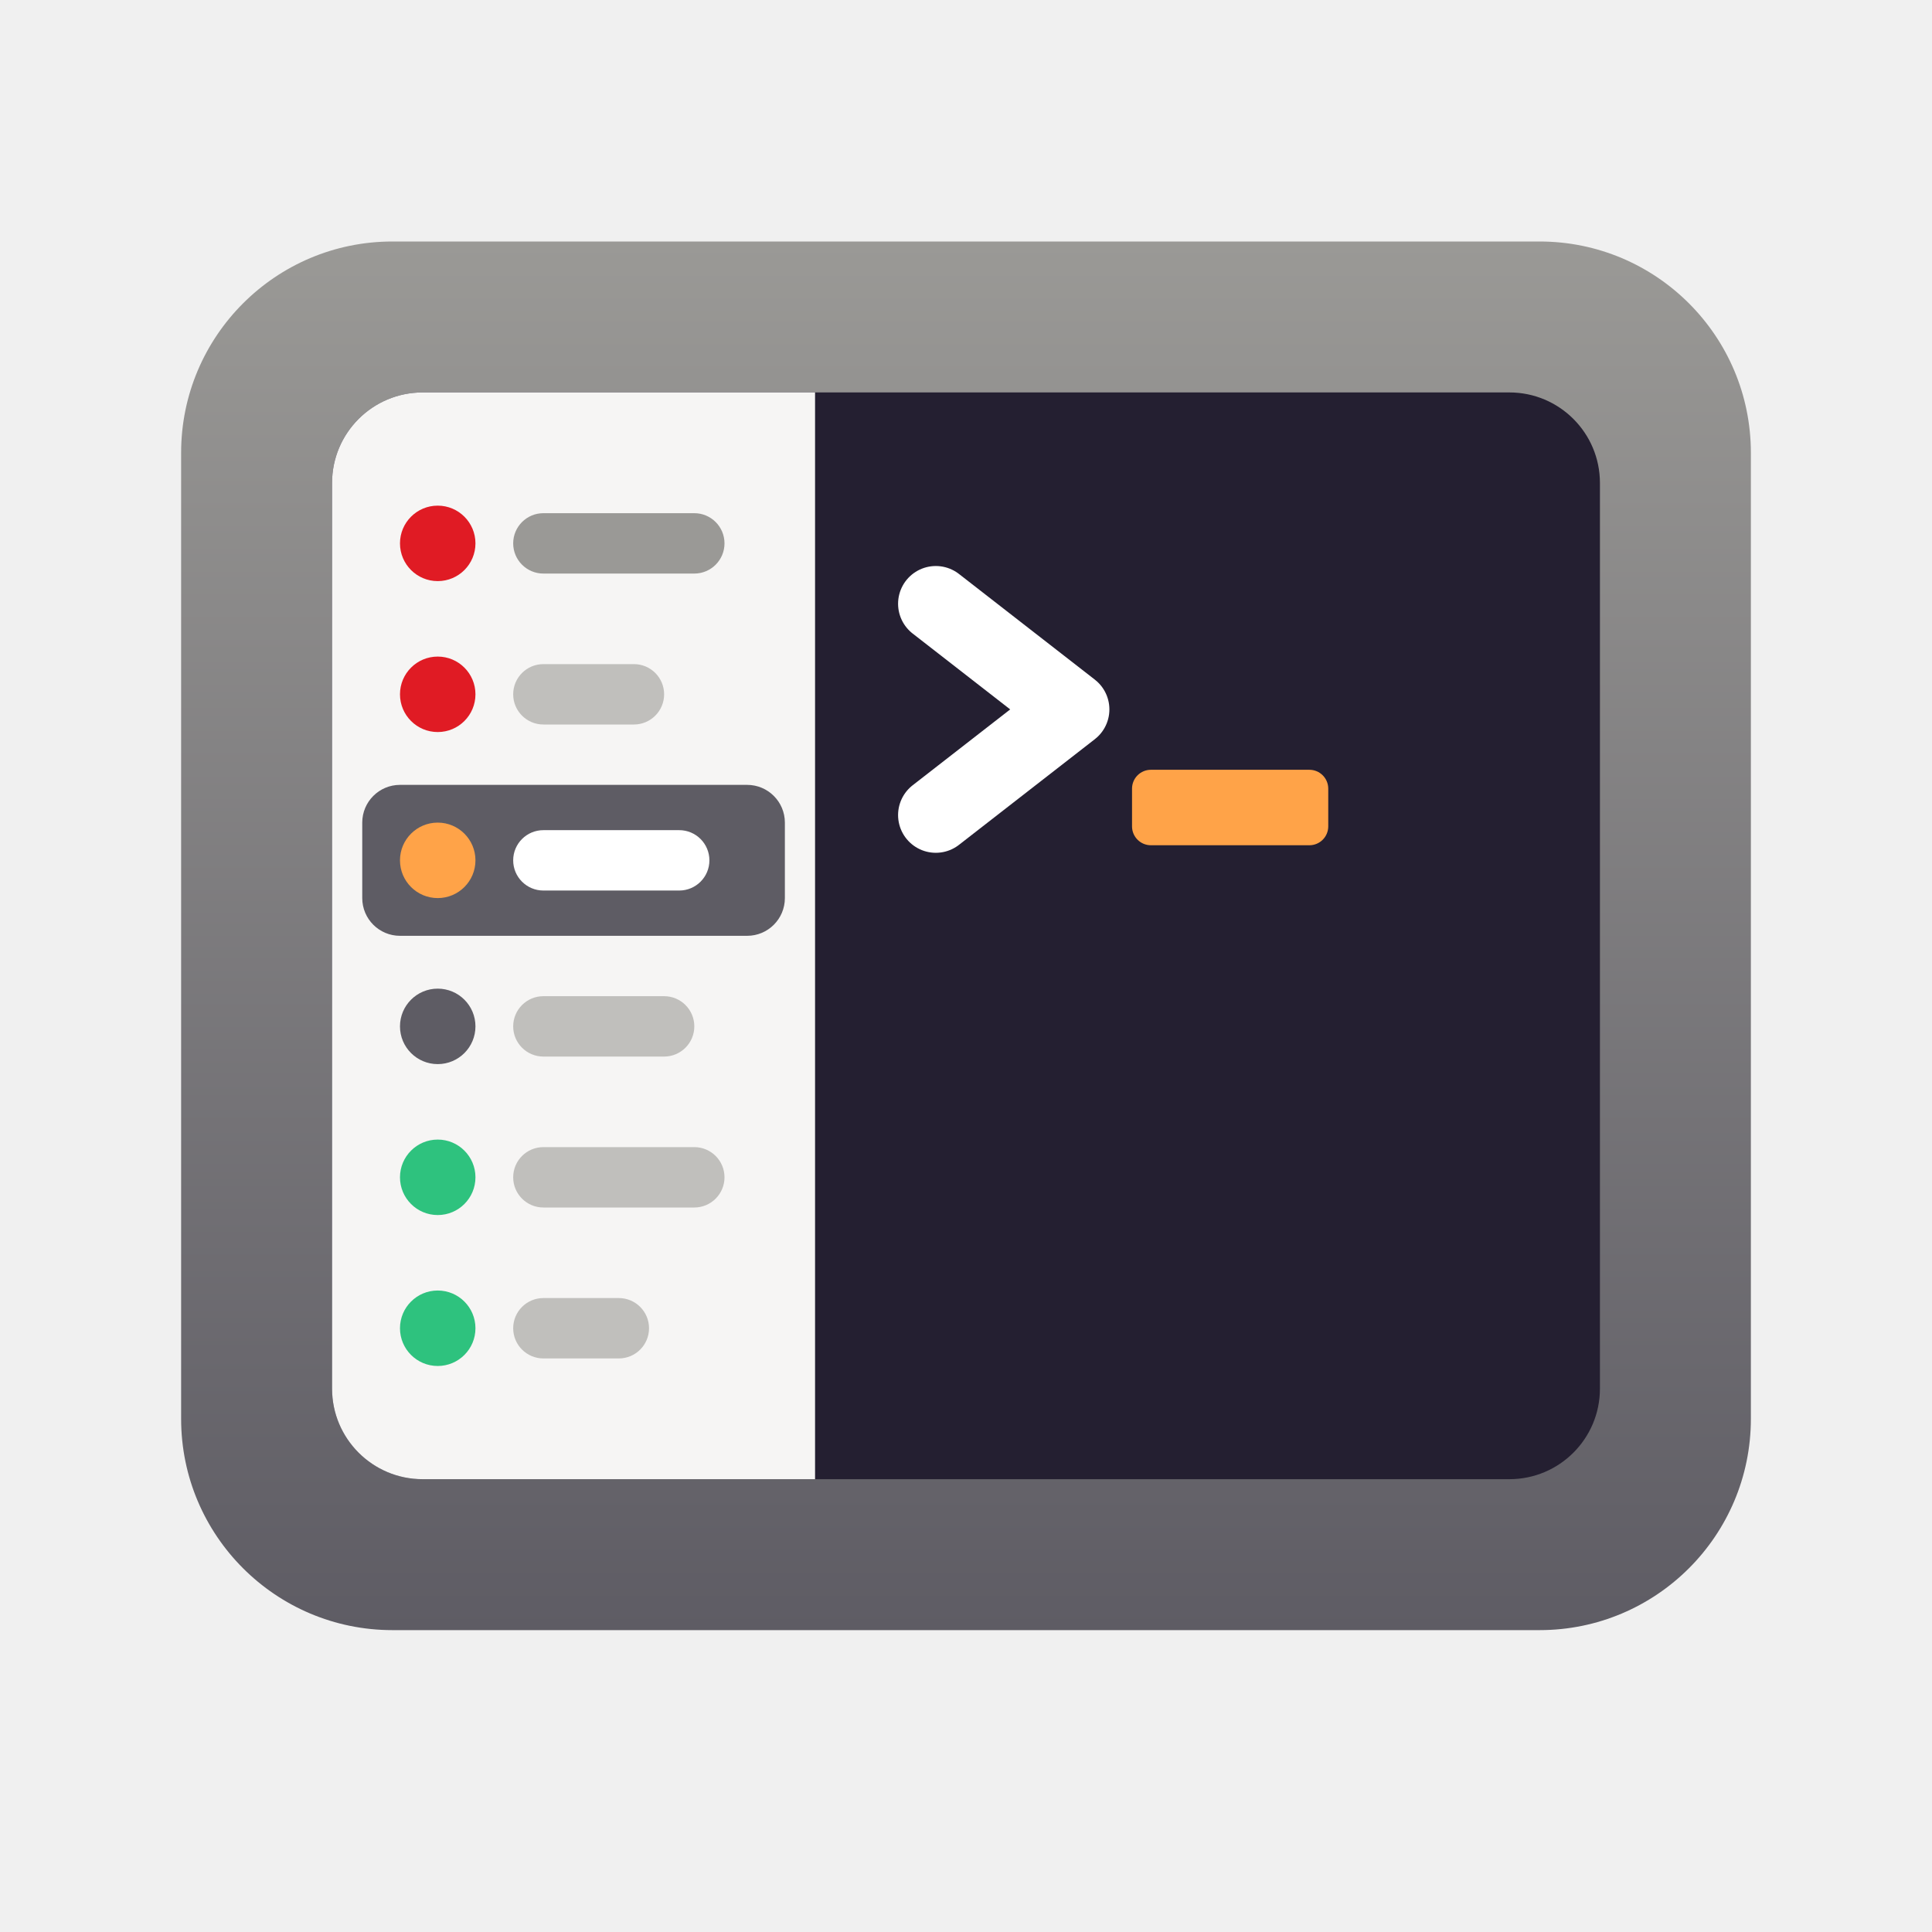
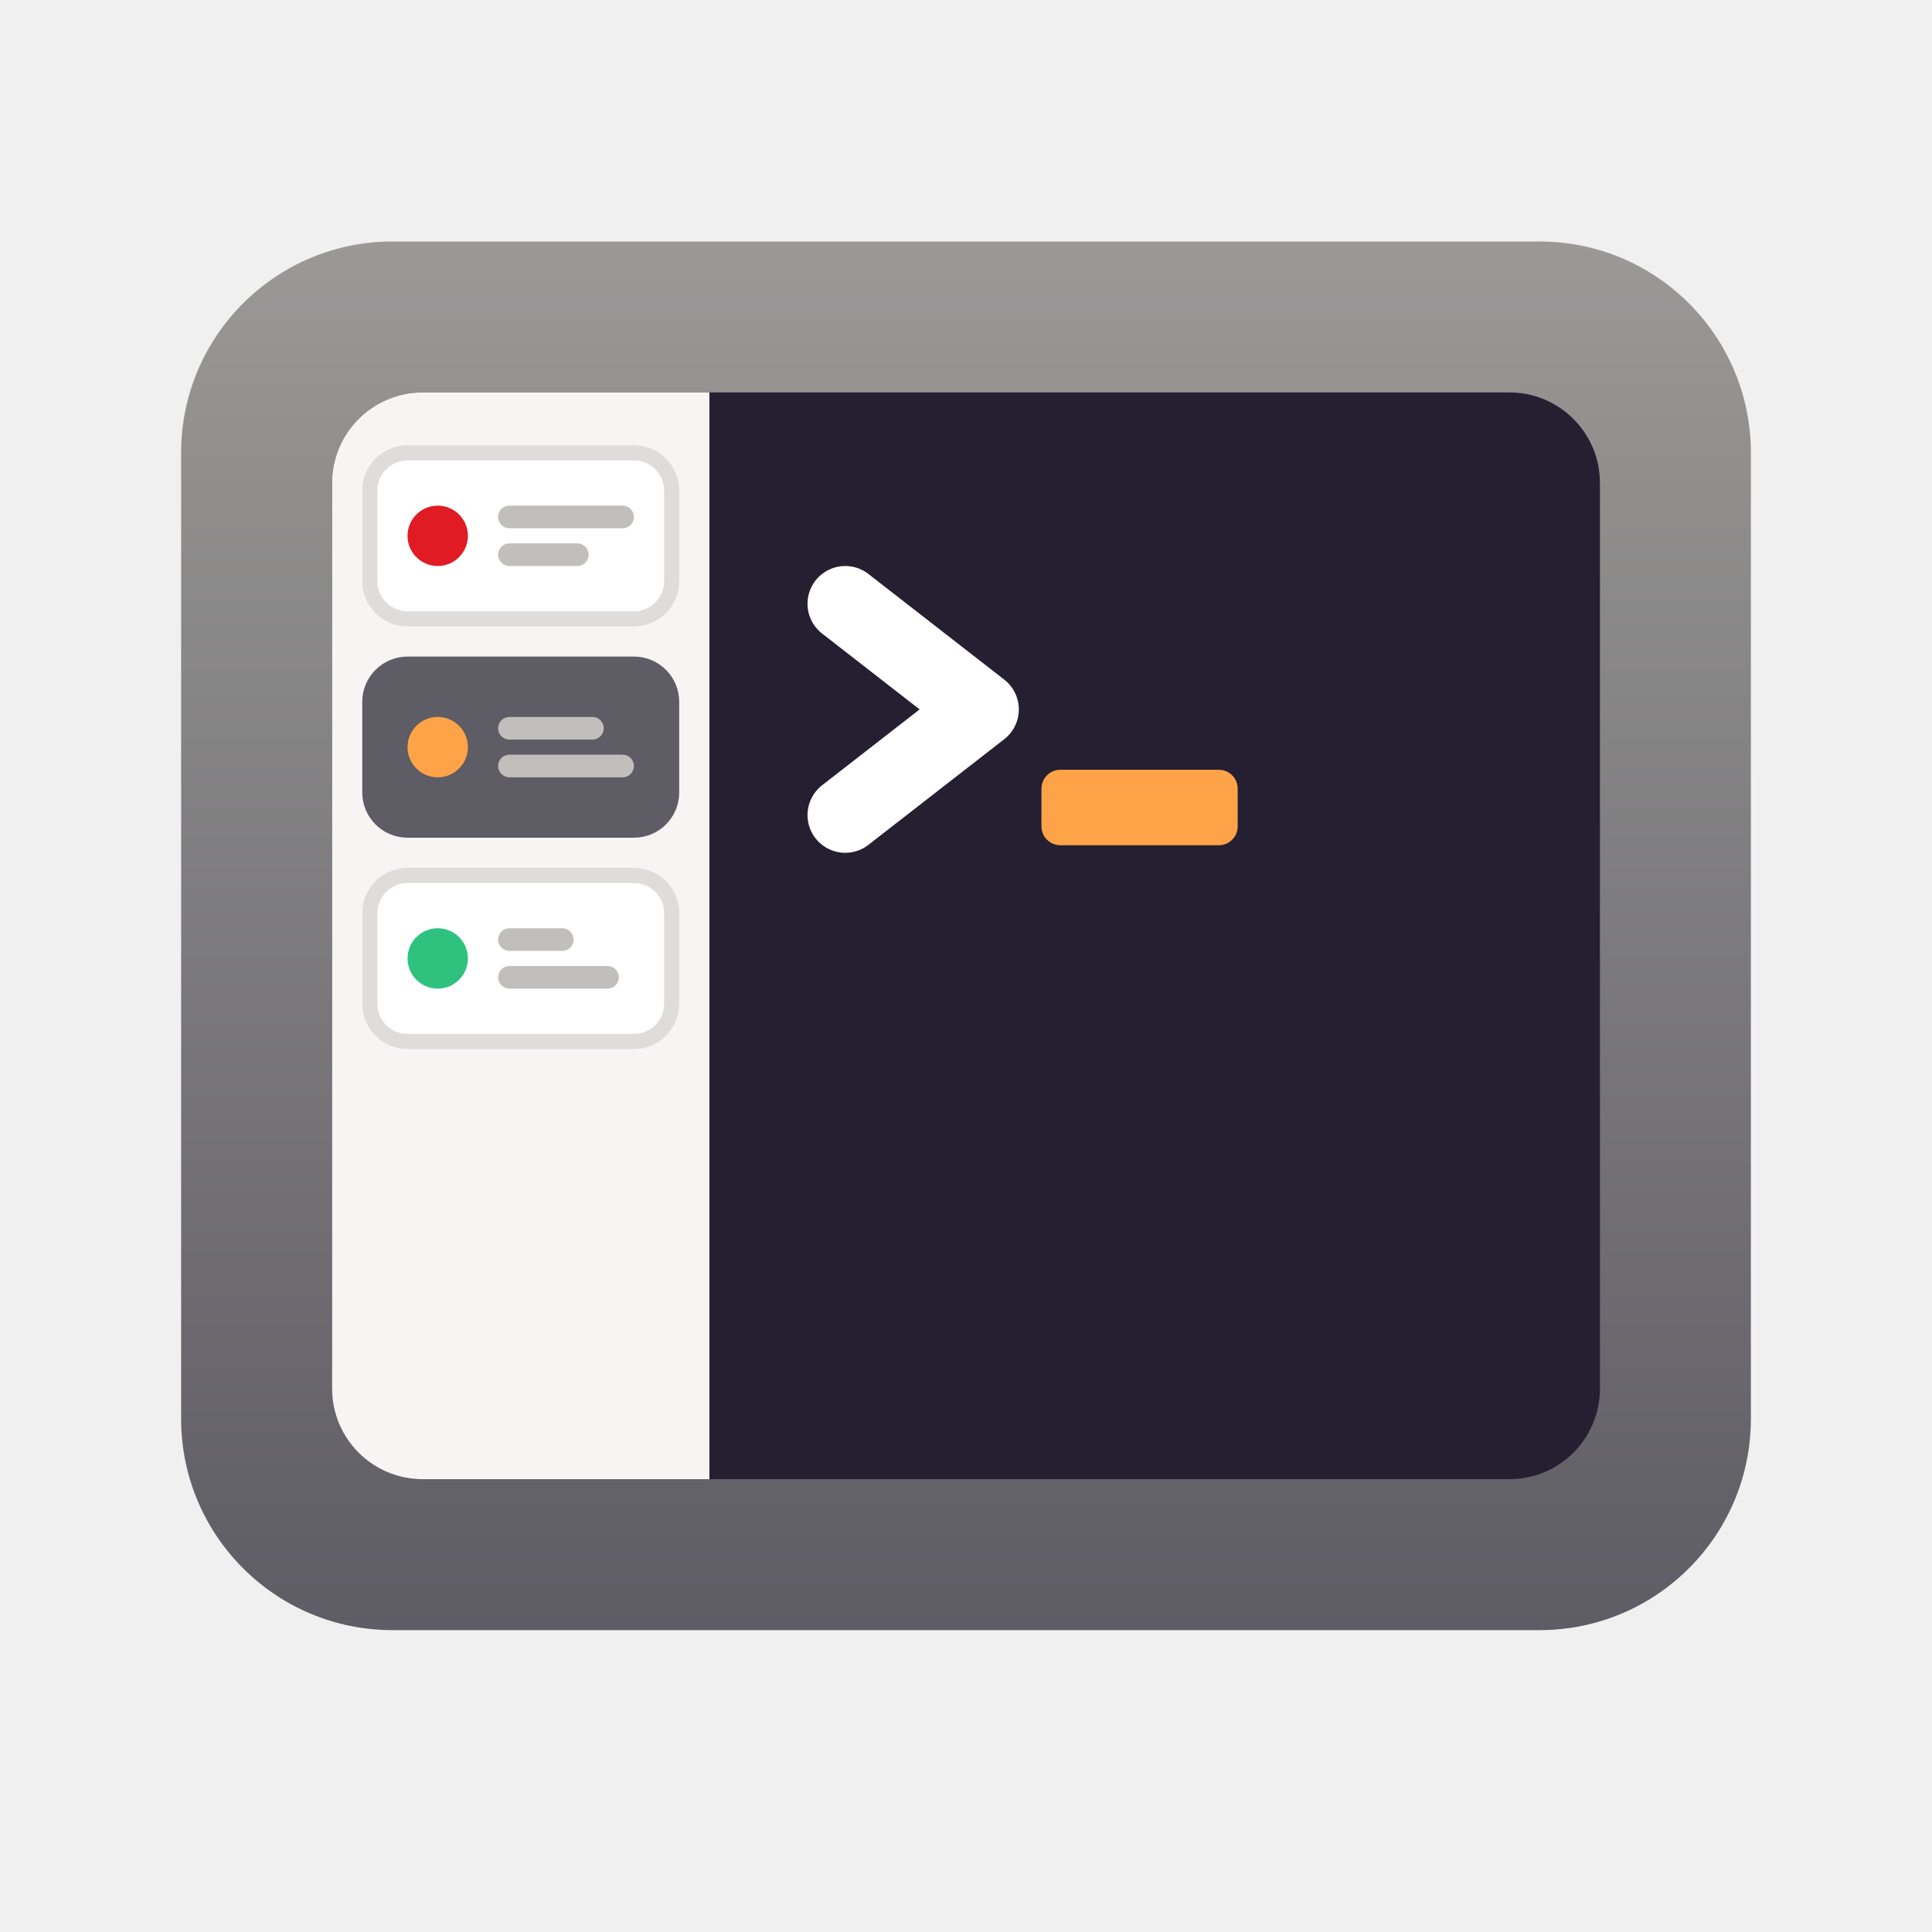
<svg xmlns="http://www.w3.org/2000/svg" width="128" height="128" viewBox="0 0 128 128">
  <defs>
    <linearGradient id="face" x1="0" y1="16" x2="0" y2="108" gradientUnits="userSpaceOnUse">
      <stop offset="0" stop-color="#9a9996" />
      <stop offset="1" stop-color="#5e5c64" />
    </linearGradient>
    <clipPath id="w">
      <rect x="22" y="26" width="84" height="72" rx="6" />
    </clipPath>
  </defs>
  <rect x="12" y="16" width="104" height="92" rx="14" fill="url(#face)" />
  <g clip-path="url(#w)">
    <rect x="22" y="26" width="84" height="72" fill="#241f31" />
-     <rect x="22" y="26" width="32" height="72" fill="#f6f5f4" />
+     <rect x="22" y="26" width="25" height="72" fill="#f6f5f4" />
  </g>
-   <circle cx="29" cy="36" r="2.5" fill="#e01b24" />
-   <rect x="34" y="34" width="14" height="4" rx="2" fill="#9a9996" />
-   <circle cx="29" cy="46" r="2.5" fill="#e01b24" />
-   <rect x="34" y="44" width="10" height="4" rx="2" fill="#c0bfbc" />
-   <rect x="24" y="52" width="28" height="10" rx="2.5" fill="#5e5c64" />
-   <circle cx="29" cy="57" r="2.5" fill="#ffa348" />
-   <rect x="34" y="55" width="13" height="4" rx="2" fill="#ffffff" />
-   <circle cx="29" cy="68" r="2.5" fill="#5e5c64" />
-   <rect x="34" y="66" width="12" height="4" rx="2" fill="#c0bfbc" />
-   <circle cx="29" cy="78" r="2.5" fill="#2ec27e" />
-   <rect x="34" y="76" width="14" height="4" rx="2" fill="#c0bfbc" />
-   <circle cx="29" cy="88" r="2.5" fill="#2ec27e" />
-   <rect x="34" y="86" width="9" height="4" rx="2" fill="#c0bfbc" />
-   <path d="M62 40 l9 7 l-9 7" fill="none" stroke="#ffffff" stroke-width="5" stroke-linecap="round" stroke-linejoin="round" />
-   <rect x="75" y="51" width="13" height="5" rx="1.25" fill="#ffa348" />
+   <rect x="24.5" y="30" width="20" height="11" rx="2.5" fill="#ffffff" stroke="#deddda" stroke-width="1" />
+   <circle cx="29" cy="35.5" r="2" fill="#e01b24" />
+   <rect x="33" y="33.5" width="9" height="1.5" rx=".75" fill="#c0bfbc" />
+   <rect x="33" y="36" width="6" height="1.5" rx=".75" fill="#c0bfbc" />
+   <rect x="24.5" y="44" width="20" height="11" rx="2.5" fill="#5e5c64" stroke="#5e5c64" stroke-width="1" />
+   <circle cx="29" cy="49.5" r="2" fill="#ffa348" />
+   <rect x="33" y="47.5" width="7" height="1.5" rx=".75" fill="#c0bfbc" />
+   <rect x="33" y="50" width="9" height="1.5" rx=".75" fill="#c0bfbc" />
+   <rect x="24.5" y="58" width="20" height="11" rx="2.5" fill="#ffffff" stroke="#deddda" stroke-width="1" />
+   <circle cx="29" cy="63.5" r="2" fill="#2ec27e" />
+   <rect x="33" y="61.5" width="5" height="1.5" rx=".75" fill="#c0bfbc" />
+   <rect x="33" y="64" width="8" height="1.5" rx=".75" fill="#c0bfbc" />
+   <path d="M56 40 l9 7 l-9 7" fill="none" stroke="#ffffff" stroke-width="5" stroke-linecap="round" stroke-linejoin="round" />
+   <rect x="69" y="51" width="13" height="5" rx="1.25" fill="#ffa348" />
</svg>
